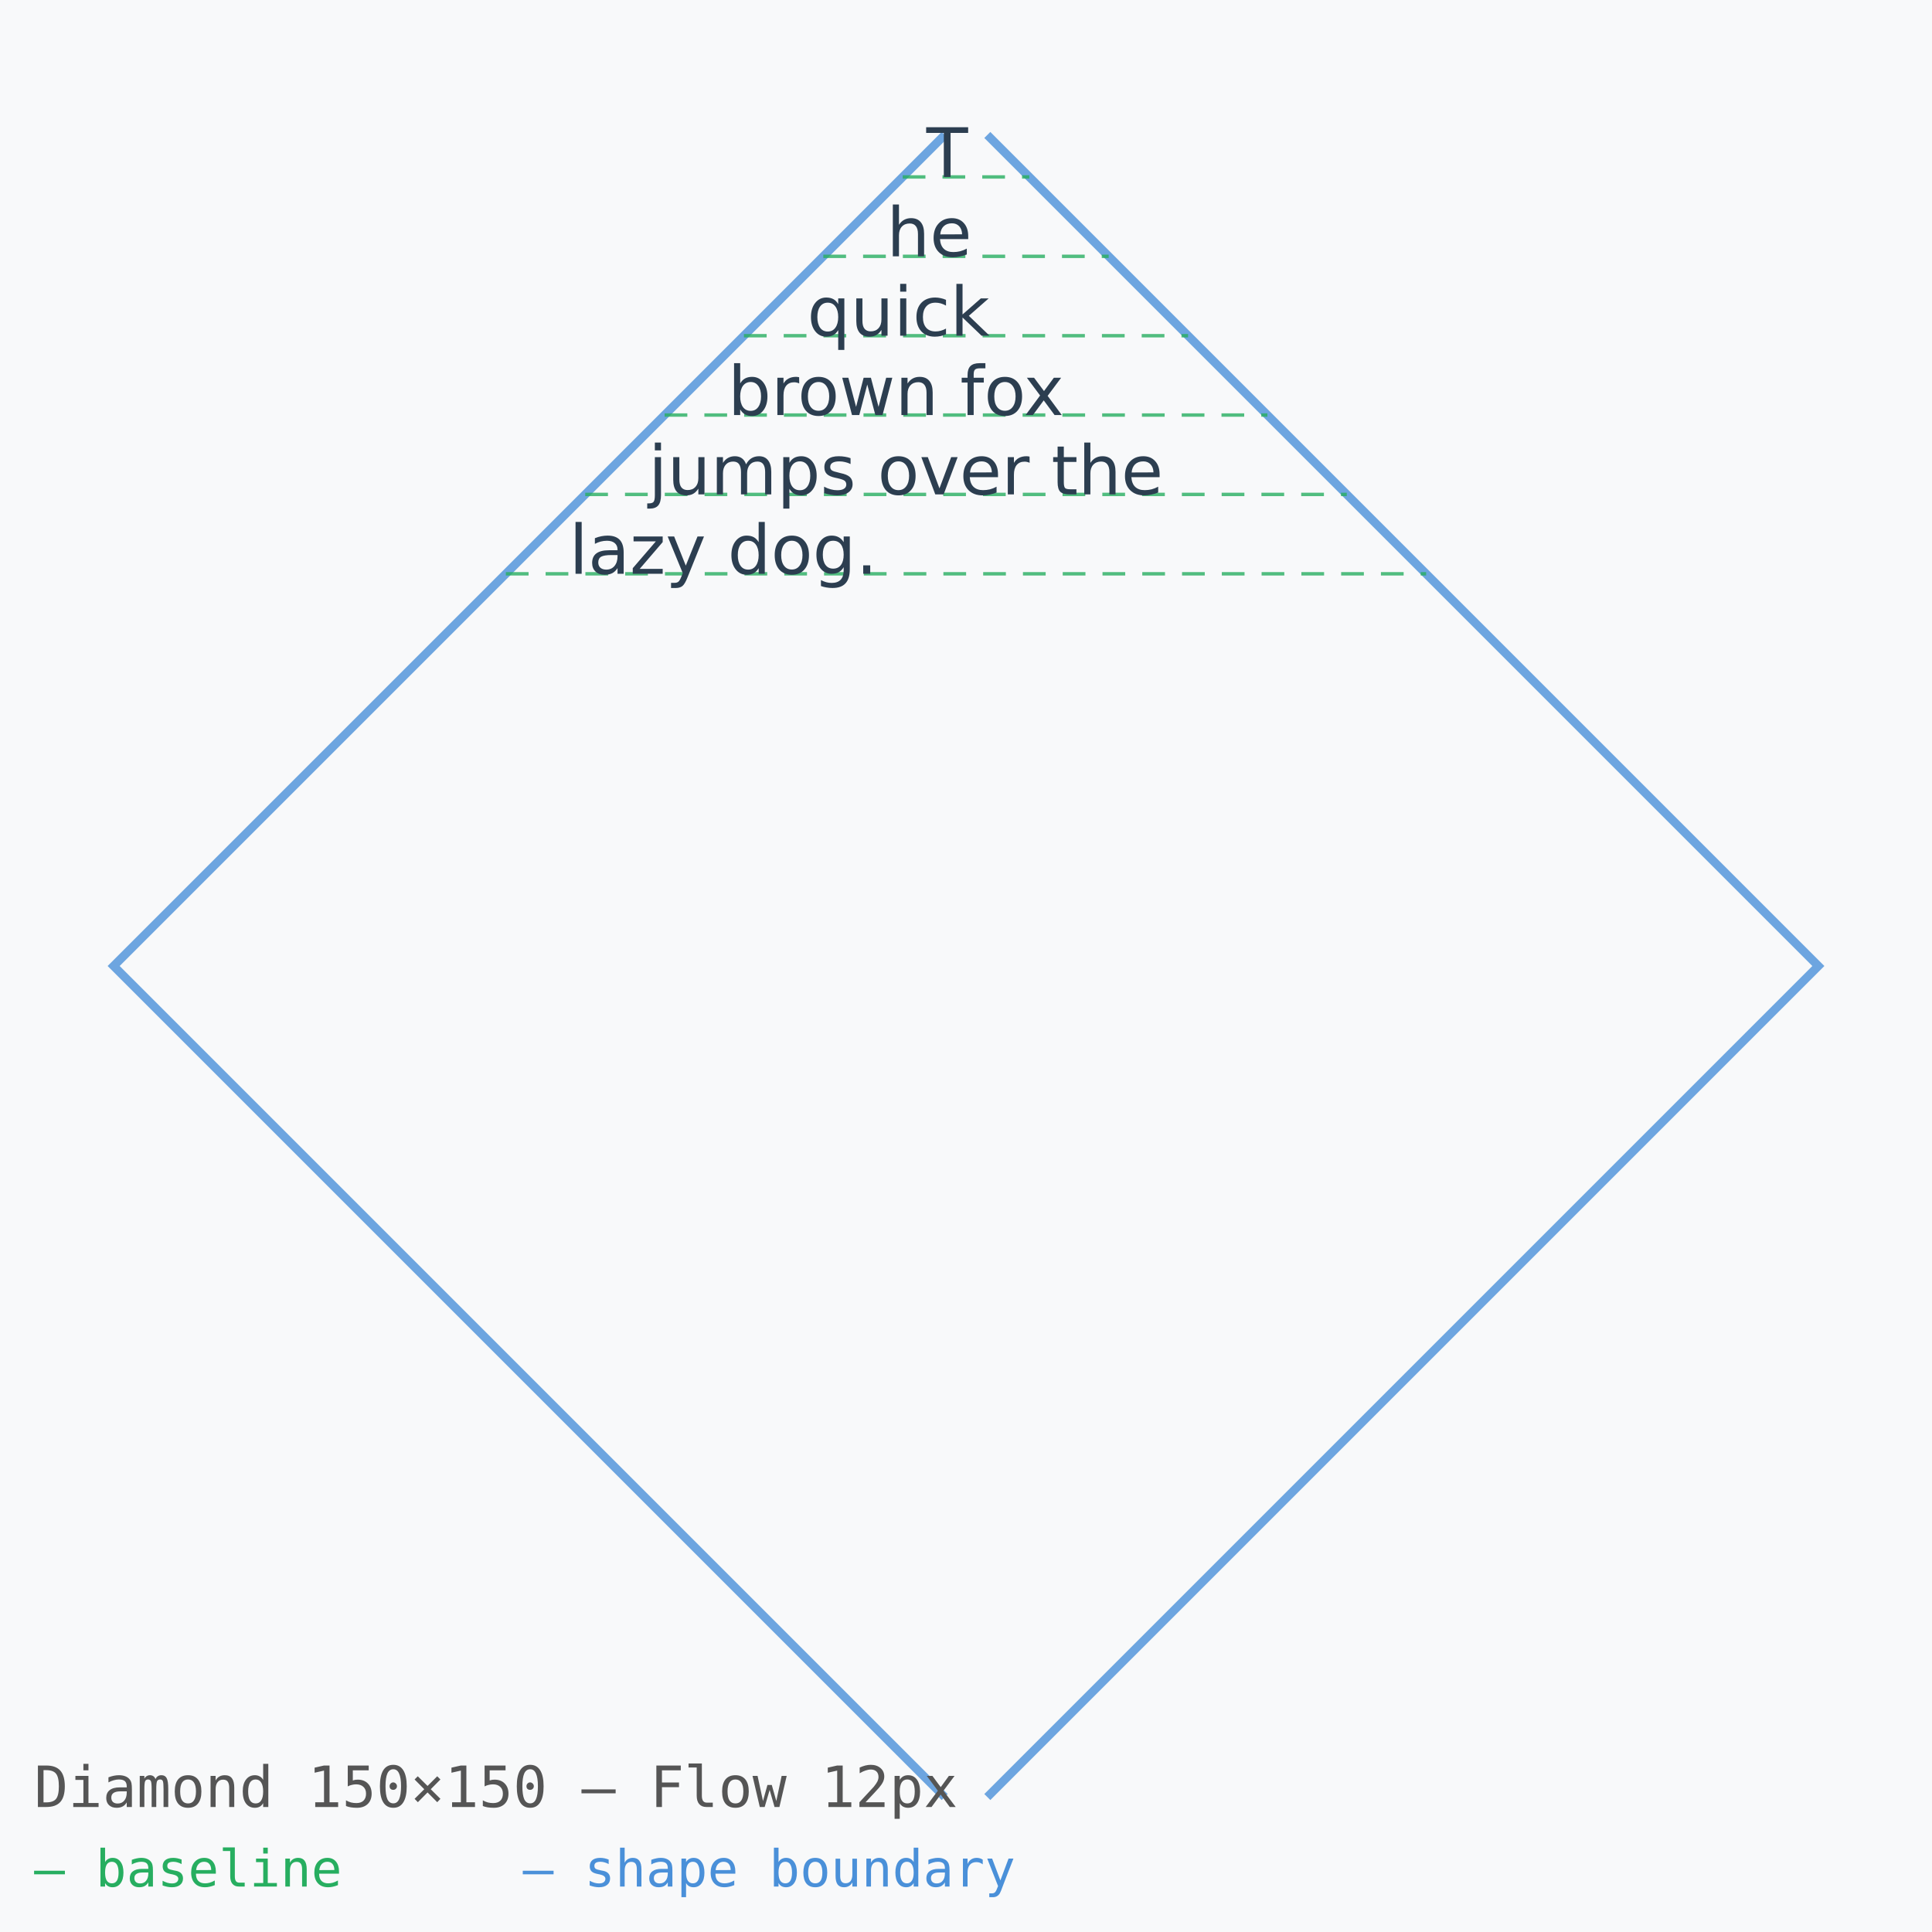
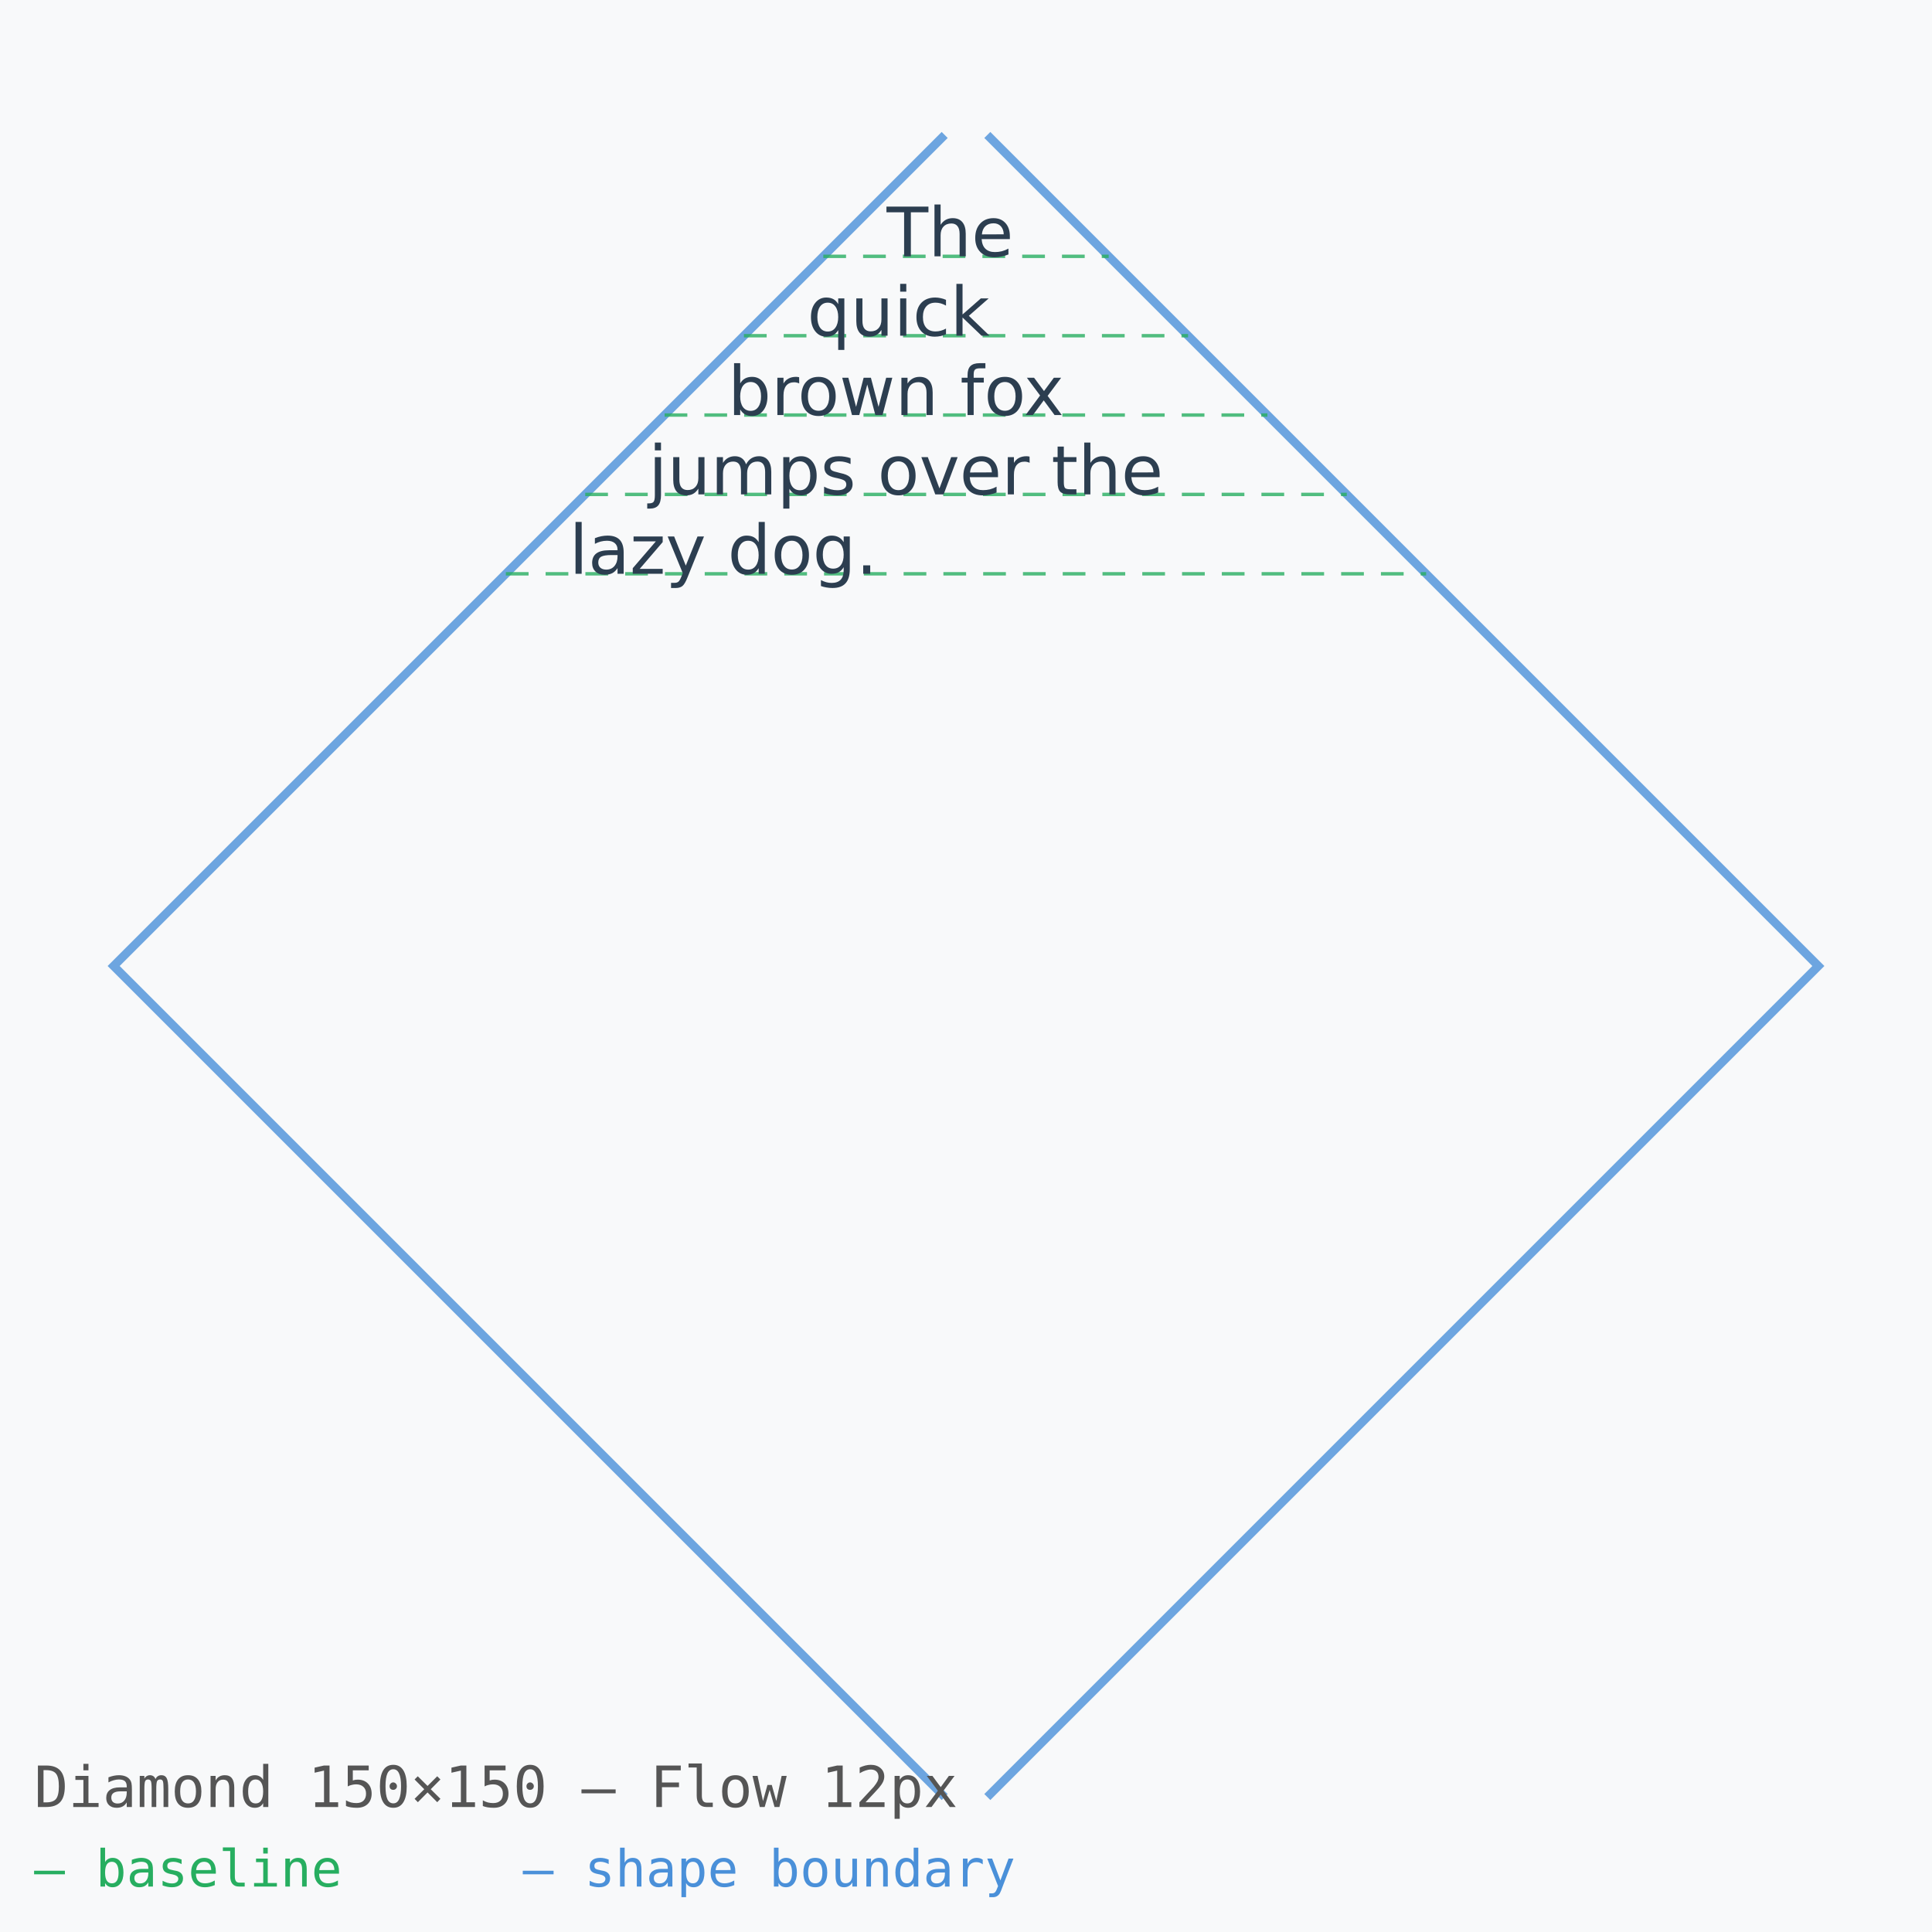
<svg xmlns="http://www.w3.org/2000/svg" width="340" height="340" viewBox="0 0 340 340">
  <rect width="100%" height="100%" fill="#f8f9fa" />
  <g transform="translate(-30.00,20.00)">
    <polyline points="196.25,3.75 192.50,7.50 188.75,11.25 185.00,15.00 181.25,18.75 177.50,22.50 173.75,26.25 170.00,30.00 166.25,33.75 162.50,37.50 158.75,41.25 155.00,45.00 151.25,48.75 147.50,52.50 143.75,56.25 140.00,60.00 136.25,63.75 132.50,67.50 128.75,71.25 125.00,75.00 121.25,78.75 117.50,82.50 113.75,86.25 110.00,90.00 106.25,93.75 102.50,97.50 98.75,101.25 95.00,105.00 91.25,108.75 87.50,112.50 83.75,116.25 80.00,120.00 76.25,123.75 72.50,127.50 68.75,131.25 65.00,135.00 61.25,138.75 57.50,142.50 53.75,146.25 50.00,150.00 53.75,153.75 57.50,157.50 61.25,161.25 65.00,165.00 68.75,168.75 72.50,172.50 76.25,176.25 80.00,180.00 83.75,183.75 87.50,187.50 91.25,191.25 95.00,195.00 98.75,198.75 102.50,202.50 106.25,206.25 110.00,210.00 113.75,213.75 117.50,217.50 121.25,221.25 125.00,225.00 128.75,228.75 132.50,232.50 136.25,236.25 140.00,240.00 143.75,243.75 147.50,247.50 151.25,251.25 155.00,255.00 158.75,258.75 162.50,262.50 166.25,266.25 170.00,270.00 173.75,273.75 177.50,277.50 181.25,281.25 185.00,285.00 188.75,288.75 192.50,292.50 196.25,296.25" fill="none" stroke="#4a90d9" stroke-width="1.5" opacity="0.8" />
    <polyline points="203.75,3.75 207.50,7.50 211.25,11.25 215.00,15.00 218.75,18.75 222.50,22.50 226.25,26.25 230.00,30.00 233.75,33.75 237.50,37.50 241.25,41.25 245.00,45.00 248.75,48.75 252.50,52.50 256.25,56.25 260.00,60.00 263.75,63.75 267.50,67.50 271.25,71.25 275.00,75.00 278.75,78.75 282.50,82.50 286.25,86.25 290.00,90.00 293.75,93.75 297.50,97.50 301.25,101.25 305.00,105.00 308.75,108.75 312.50,112.50 316.25,116.25 320.00,120.00 323.75,123.75 327.50,127.50 331.25,131.25 335.00,135.00 338.75,138.75 342.50,142.50 346.25,146.25 350.00,150.00 346.25,153.75 342.50,157.50 338.75,161.25 335.00,165.00 331.25,168.75 327.50,172.50 323.75,176.25 320.00,180.00 316.25,183.75 312.50,187.50 308.75,191.25 305.00,195.00 301.25,198.75 297.50,202.50 293.75,206.25 290.00,210.00 286.25,213.75 282.50,217.50 278.75,221.25 275.00,225.00 271.25,228.75 267.50,232.50 263.75,236.25 260.00,240.00 256.25,243.75 252.50,247.50 248.75,251.25 245.00,255.00 241.25,258.75 237.50,262.50 233.75,266.25 230.00,270.00 226.25,273.75 222.50,277.50 218.75,281.25 215.00,285.00 211.25,288.75 207.50,292.50 203.75,296.25" fill="none" stroke="#4a90d9" stroke-width="1.5" opacity="0.8" />
-     <line x1="188.86" y1="11.14" x2="211.14" y2="11.14" stroke="#27ae60" stroke-width="0.6" stroke-dasharray="4,3" opacity="0.8" />
    <line x1="174.89" y1="25.11" x2="225.11" y2="25.11" stroke="#27ae60" stroke-width="0.6" stroke-dasharray="4,3" opacity="0.8" />
    <line x1="160.92" y1="39.08" x2="239.08" y2="39.08" stroke="#27ae60" stroke-width="0.6" stroke-dasharray="4,3" opacity="0.8" />
    <line x1="146.96" y1="53.04" x2="253.04" y2="53.04" stroke="#27ae60" stroke-width="0.6" stroke-dasharray="4,3" opacity="0.8" />
    <line x1="132.99" y1="67.01" x2="267.01" y2="67.01" stroke="#27ae60" stroke-width="0.6" stroke-dasharray="4,3" opacity="0.8" />
    <line x1="119.02" y1="80.98" x2="280.98" y2="80.98" stroke="#27ae60" stroke-width="0.6" stroke-dasharray="4,3" opacity="0.8" />
-     <text x="193.02" y="11.14" font-family="DejaVu Sans,Arial,sans-serif" font-size="12.0" fill="#2c3e50">T</text>
-     <text x="186.03" y="25.11" font-family="DejaVu Sans,Arial,sans-serif" font-size="12.0" fill="#2c3e50">h</text>
-     <text x="193.64" y="25.11" font-family="DejaVu Sans,Arial,sans-serif" font-size="12.0" fill="#2c3e50">e</text>
+     <text x="186.03" y="25.11" font-family="DejaVu Sans,Arial,sans-serif" font-size="12.0" fill="#2c3e50">T</text>
+     <text x="193.36" y="25.11" font-family="DejaVu Sans,Arial,sans-serif" font-size="12.0" fill="#2c3e50">h</text>
+     <text x="200.97" y="25.11" font-family="DejaVu Sans,Arial,sans-serif" font-size="12.0" fill="#2c3e50">e</text>
    <text x="172.06" y="39.08" font-family="DejaVu Sans,Arial,sans-serif" font-size="12.0" fill="#2c3e50">q</text>
    <text x="179.68" y="39.08" font-family="DejaVu Sans,Arial,sans-serif" font-size="12.0" fill="#2c3e50">u</text>
    <text x="187.29" y="39.08" font-family="DejaVu Sans,Arial,sans-serif" font-size="12.0" fill="#2c3e50">i</text>
    <text x="190.62" y="39.08" font-family="DejaVu Sans,Arial,sans-serif" font-size="12.0" fill="#2c3e50">c</text>
    <text x="197.22" y="39.08" font-family="DejaVu Sans,Arial,sans-serif" font-size="12.0" fill="#2c3e50">k</text>
    <text x="158.09" y="53.04" font-family="DejaVu Sans,Arial,sans-serif" font-size="12.0" fill="#2c3e50">b</text>
    <text x="165.71" y="53.04" font-family="DejaVu Sans,Arial,sans-serif" font-size="12.0" fill="#2c3e50">r</text>
    <text x="170.38" y="53.04" font-family="DejaVu Sans,Arial,sans-serif" font-size="12.0" fill="#2c3e50">o</text>
    <text x="177.72" y="53.04" font-family="DejaVu Sans,Arial,sans-serif" font-size="12.0" fill="#2c3e50">w</text>
    <text x="187.54" y="53.04" font-family="DejaVu Sans,Arial,sans-serif" font-size="12.0" fill="#2c3e50">n</text>
    <text x="195.14" y="53.04" font-family="DejaVu Sans,Arial,sans-serif" font-size="12.0" fill="#2c3e50"> </text>
    <text x="198.96" y="53.04" font-family="DejaVu Sans,Arial,sans-serif" font-size="12.0" fill="#2c3e50">f</text>
    <text x="203.18" y="53.04" font-family="DejaVu Sans,Arial,sans-serif" font-size="12.0" fill="#2c3e50">o</text>
    <text x="210.15" y="53.04" font-family="DejaVu Sans,Arial,sans-serif" font-size="12.0" fill="#2c3e50">x</text>
    <text x="144.12" y="67.01" font-family="DejaVu Sans,Arial,sans-serif" font-size="12.0" fill="#2c3e50">j</text>
    <text x="147.46" y="67.01" font-family="DejaVu Sans,Arial,sans-serif" font-size="12.0" fill="#2c3e50">u</text>
    <text x="155.06" y="67.01" font-family="DejaVu Sans,Arial,sans-serif" font-size="12.0" fill="#2c3e50">m</text>
    <text x="166.75" y="67.01" font-family="DejaVu Sans,Arial,sans-serif" font-size="12.0" fill="#2c3e50">p</text>
    <text x="174.37" y="67.01" font-family="DejaVu Sans,Arial,sans-serif" font-size="12.0" fill="#2c3e50">s</text>
    <text x="180.62" y="67.01" font-family="DejaVu Sans,Arial,sans-serif" font-size="12.0" fill="#2c3e50"> </text>
    <text x="184.44" y="67.01" font-family="DejaVu Sans,Arial,sans-serif" font-size="12.0" fill="#2c3e50">o</text>
    <text x="191.78" y="67.01" font-family="DejaVu Sans,Arial,sans-serif" font-size="12.0" fill="#2c3e50">v</text>
    <text x="198.88" y="67.01" font-family="DejaVu Sans,Arial,sans-serif" font-size="12.0" fill="#2c3e50">e</text>
    <text x="206.26" y="67.01" font-family="DejaVu Sans,Arial,sans-serif" font-size="12.0" fill="#2c3e50">r</text>
    <text x="211.20" y="67.01" font-family="DejaVu Sans,Arial,sans-serif" font-size="12.0" fill="#2c3e50"> </text>
    <text x="215.01" y="67.01" font-family="DejaVu Sans,Arial,sans-serif" font-size="12.0" fill="#2c3e50">t</text>
    <text x="219.72" y="67.01" font-family="DejaVu Sans,Arial,sans-serif" font-size="12.0" fill="#2c3e50">h</text>
    <text x="227.32" y="67.01" font-family="DejaVu Sans,Arial,sans-serif" font-size="12.0" fill="#2c3e50">e</text>
    <text x="130.16" y="80.98" font-family="DejaVu Sans,Arial,sans-serif" font-size="12.0" fill="#2c3e50">l</text>
    <text x="133.49" y="80.98" font-family="DejaVu Sans,Arial,sans-serif" font-size="12.0" fill="#2c3e50">a</text>
    <text x="140.84" y="80.98" font-family="DejaVu Sans,Arial,sans-serif" font-size="12.0" fill="#2c3e50">z</text>
    <text x="147.14" y="80.98" font-family="DejaVu Sans,Arial,sans-serif" font-size="12.0" fill="#2c3e50">y</text>
    <text x="154.24" y="80.98" font-family="DejaVu Sans,Arial,sans-serif" font-size="12.0" fill="#2c3e50"> </text>
    <text x="158.06" y="80.98" font-family="DejaVu Sans,Arial,sans-serif" font-size="12.0" fill="#2c3e50">d</text>
    <text x="165.68" y="80.98" font-family="DejaVu Sans,Arial,sans-serif" font-size="12.0" fill="#2c3e50">o</text>
    <text x="173.02" y="80.98" font-family="DejaVu Sans,Arial,sans-serif" font-size="12.0" fill="#2c3e50">g</text>
    <text x="180.63" y="80.98" font-family="DejaVu Sans,Arial,sans-serif" font-size="12.0" fill="#2c3e50">.</text>
  </g>
  <text x="6" y="318" font-family="monospace" font-size="10" fill="#555">Diamond 150×150 — Flow 12px</text>
  <text x="6" y="332" font-family="monospace" font-size="9" fill="#27ae60">— baseline   </text>
  <text x="92" y="332" font-family="monospace" font-size="9" fill="#4a90d9">— shape boundary</text>
</svg>
